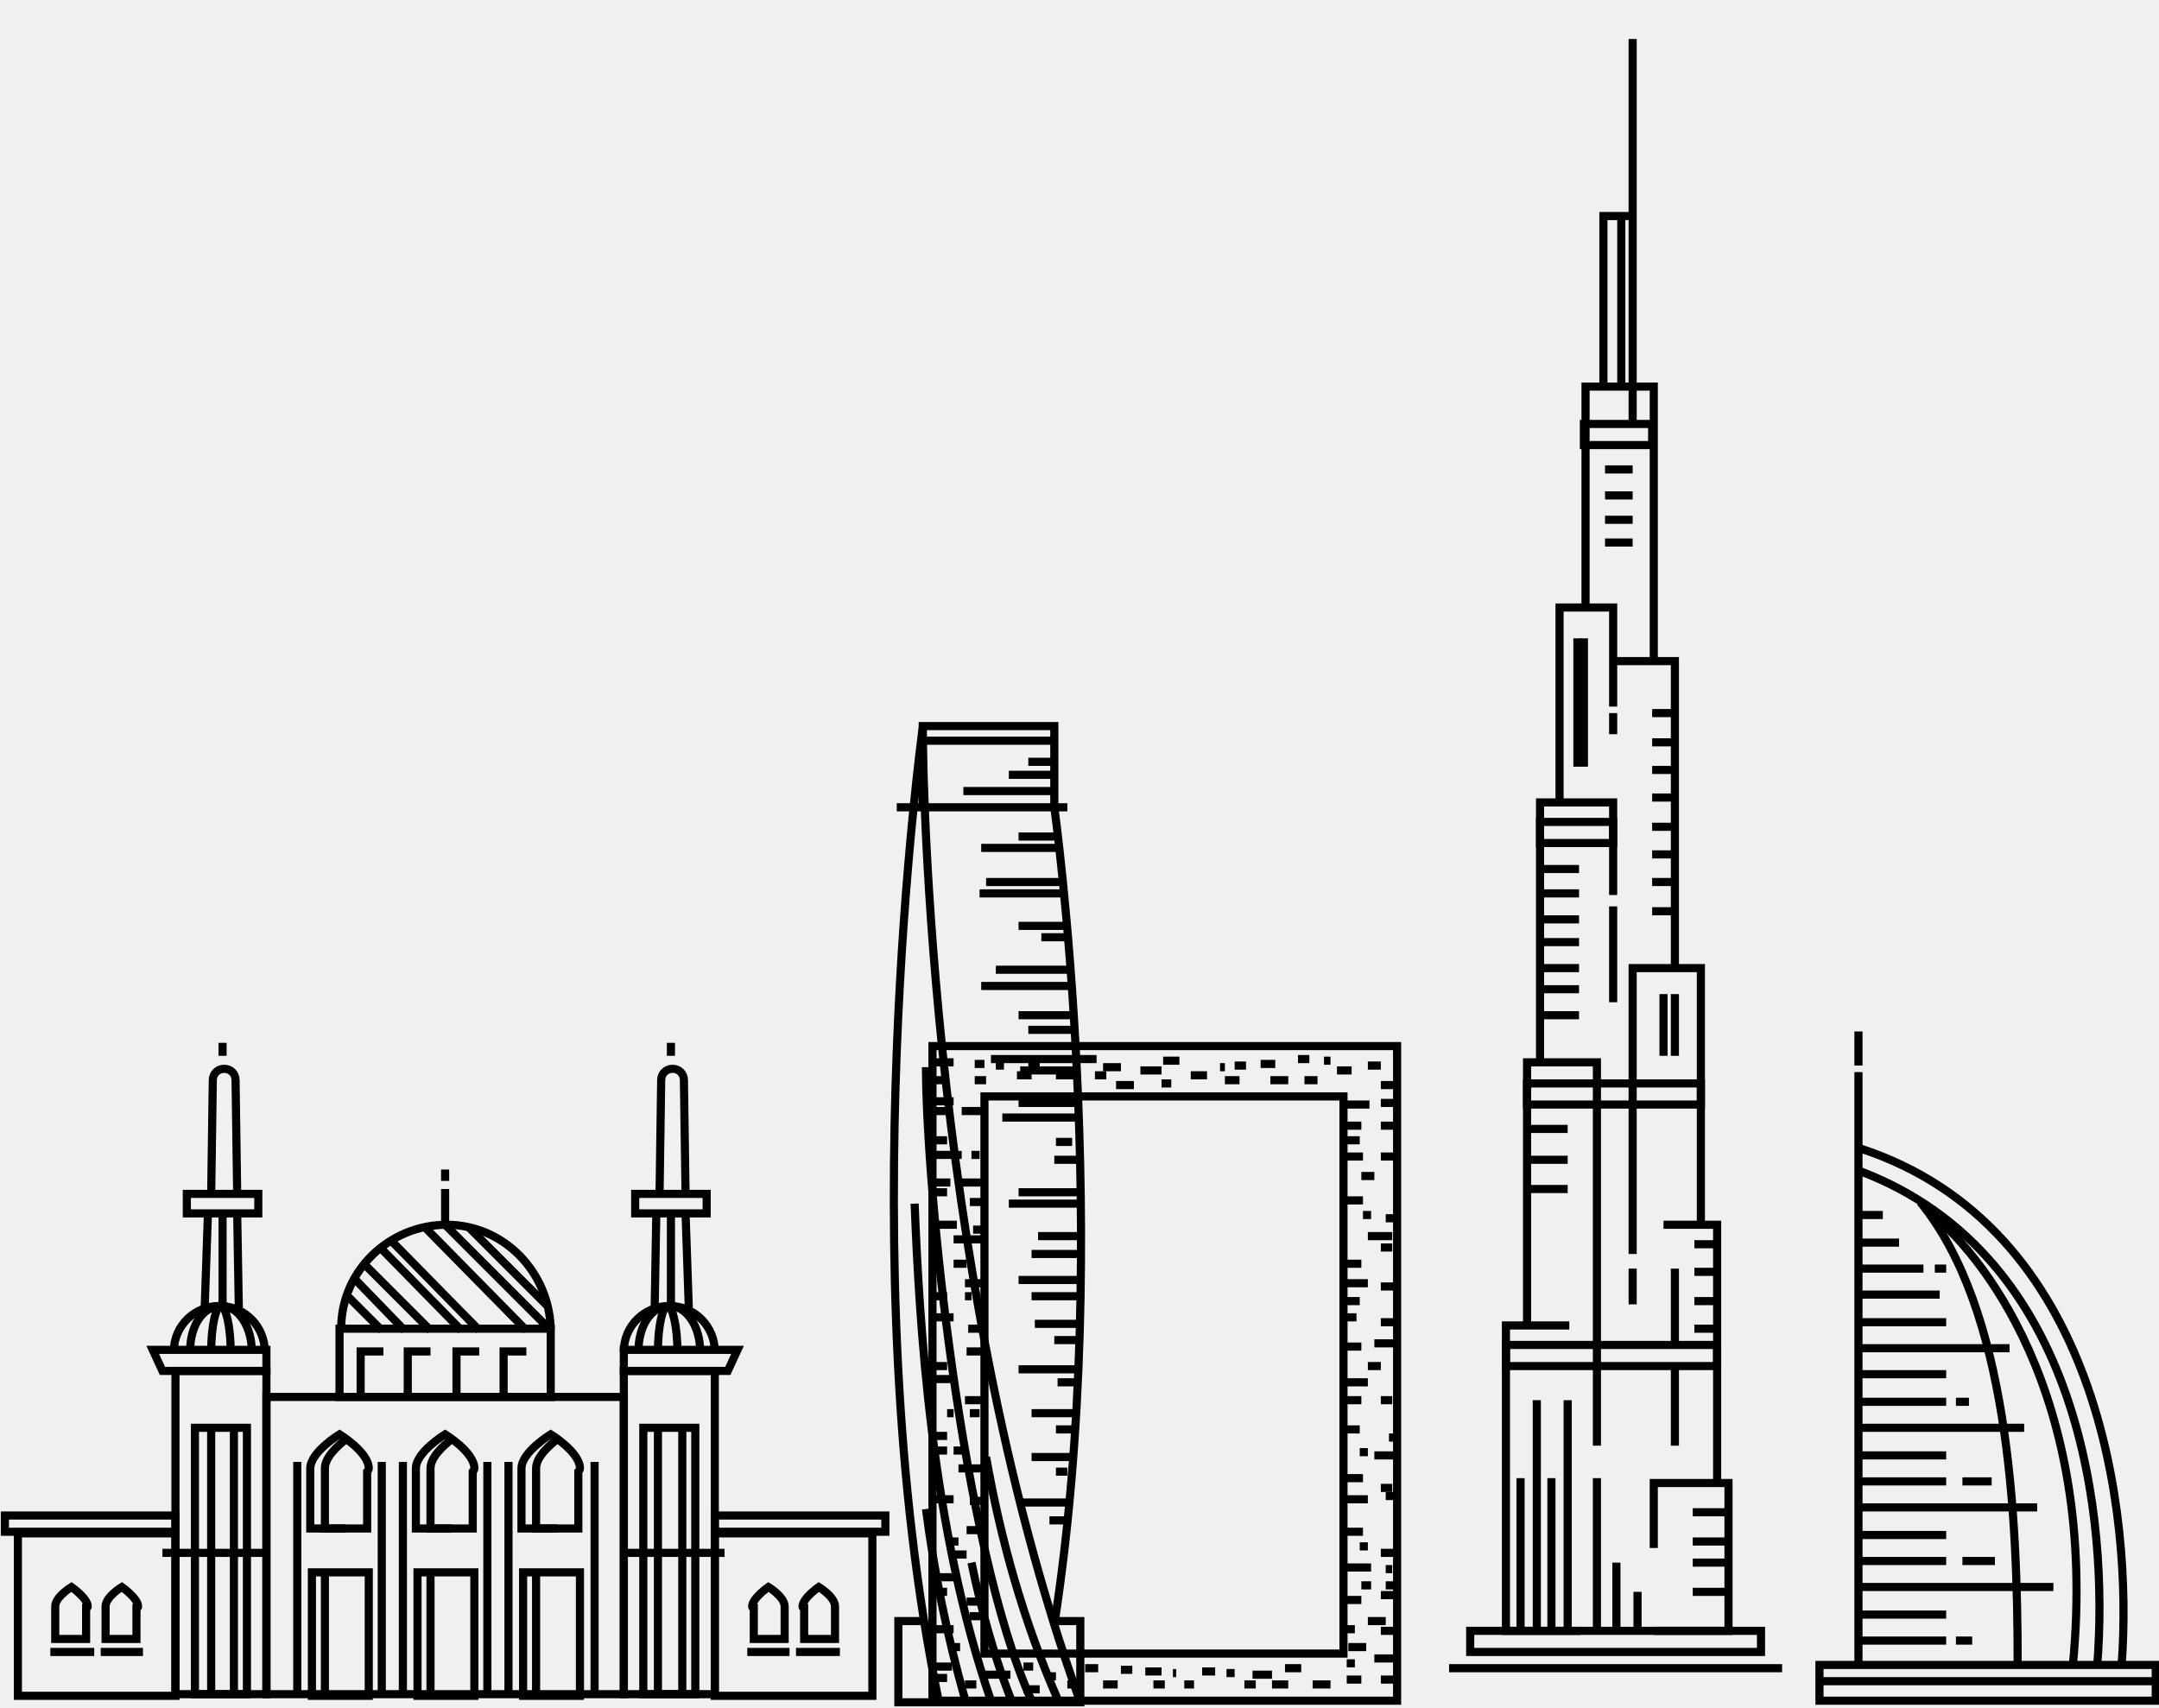
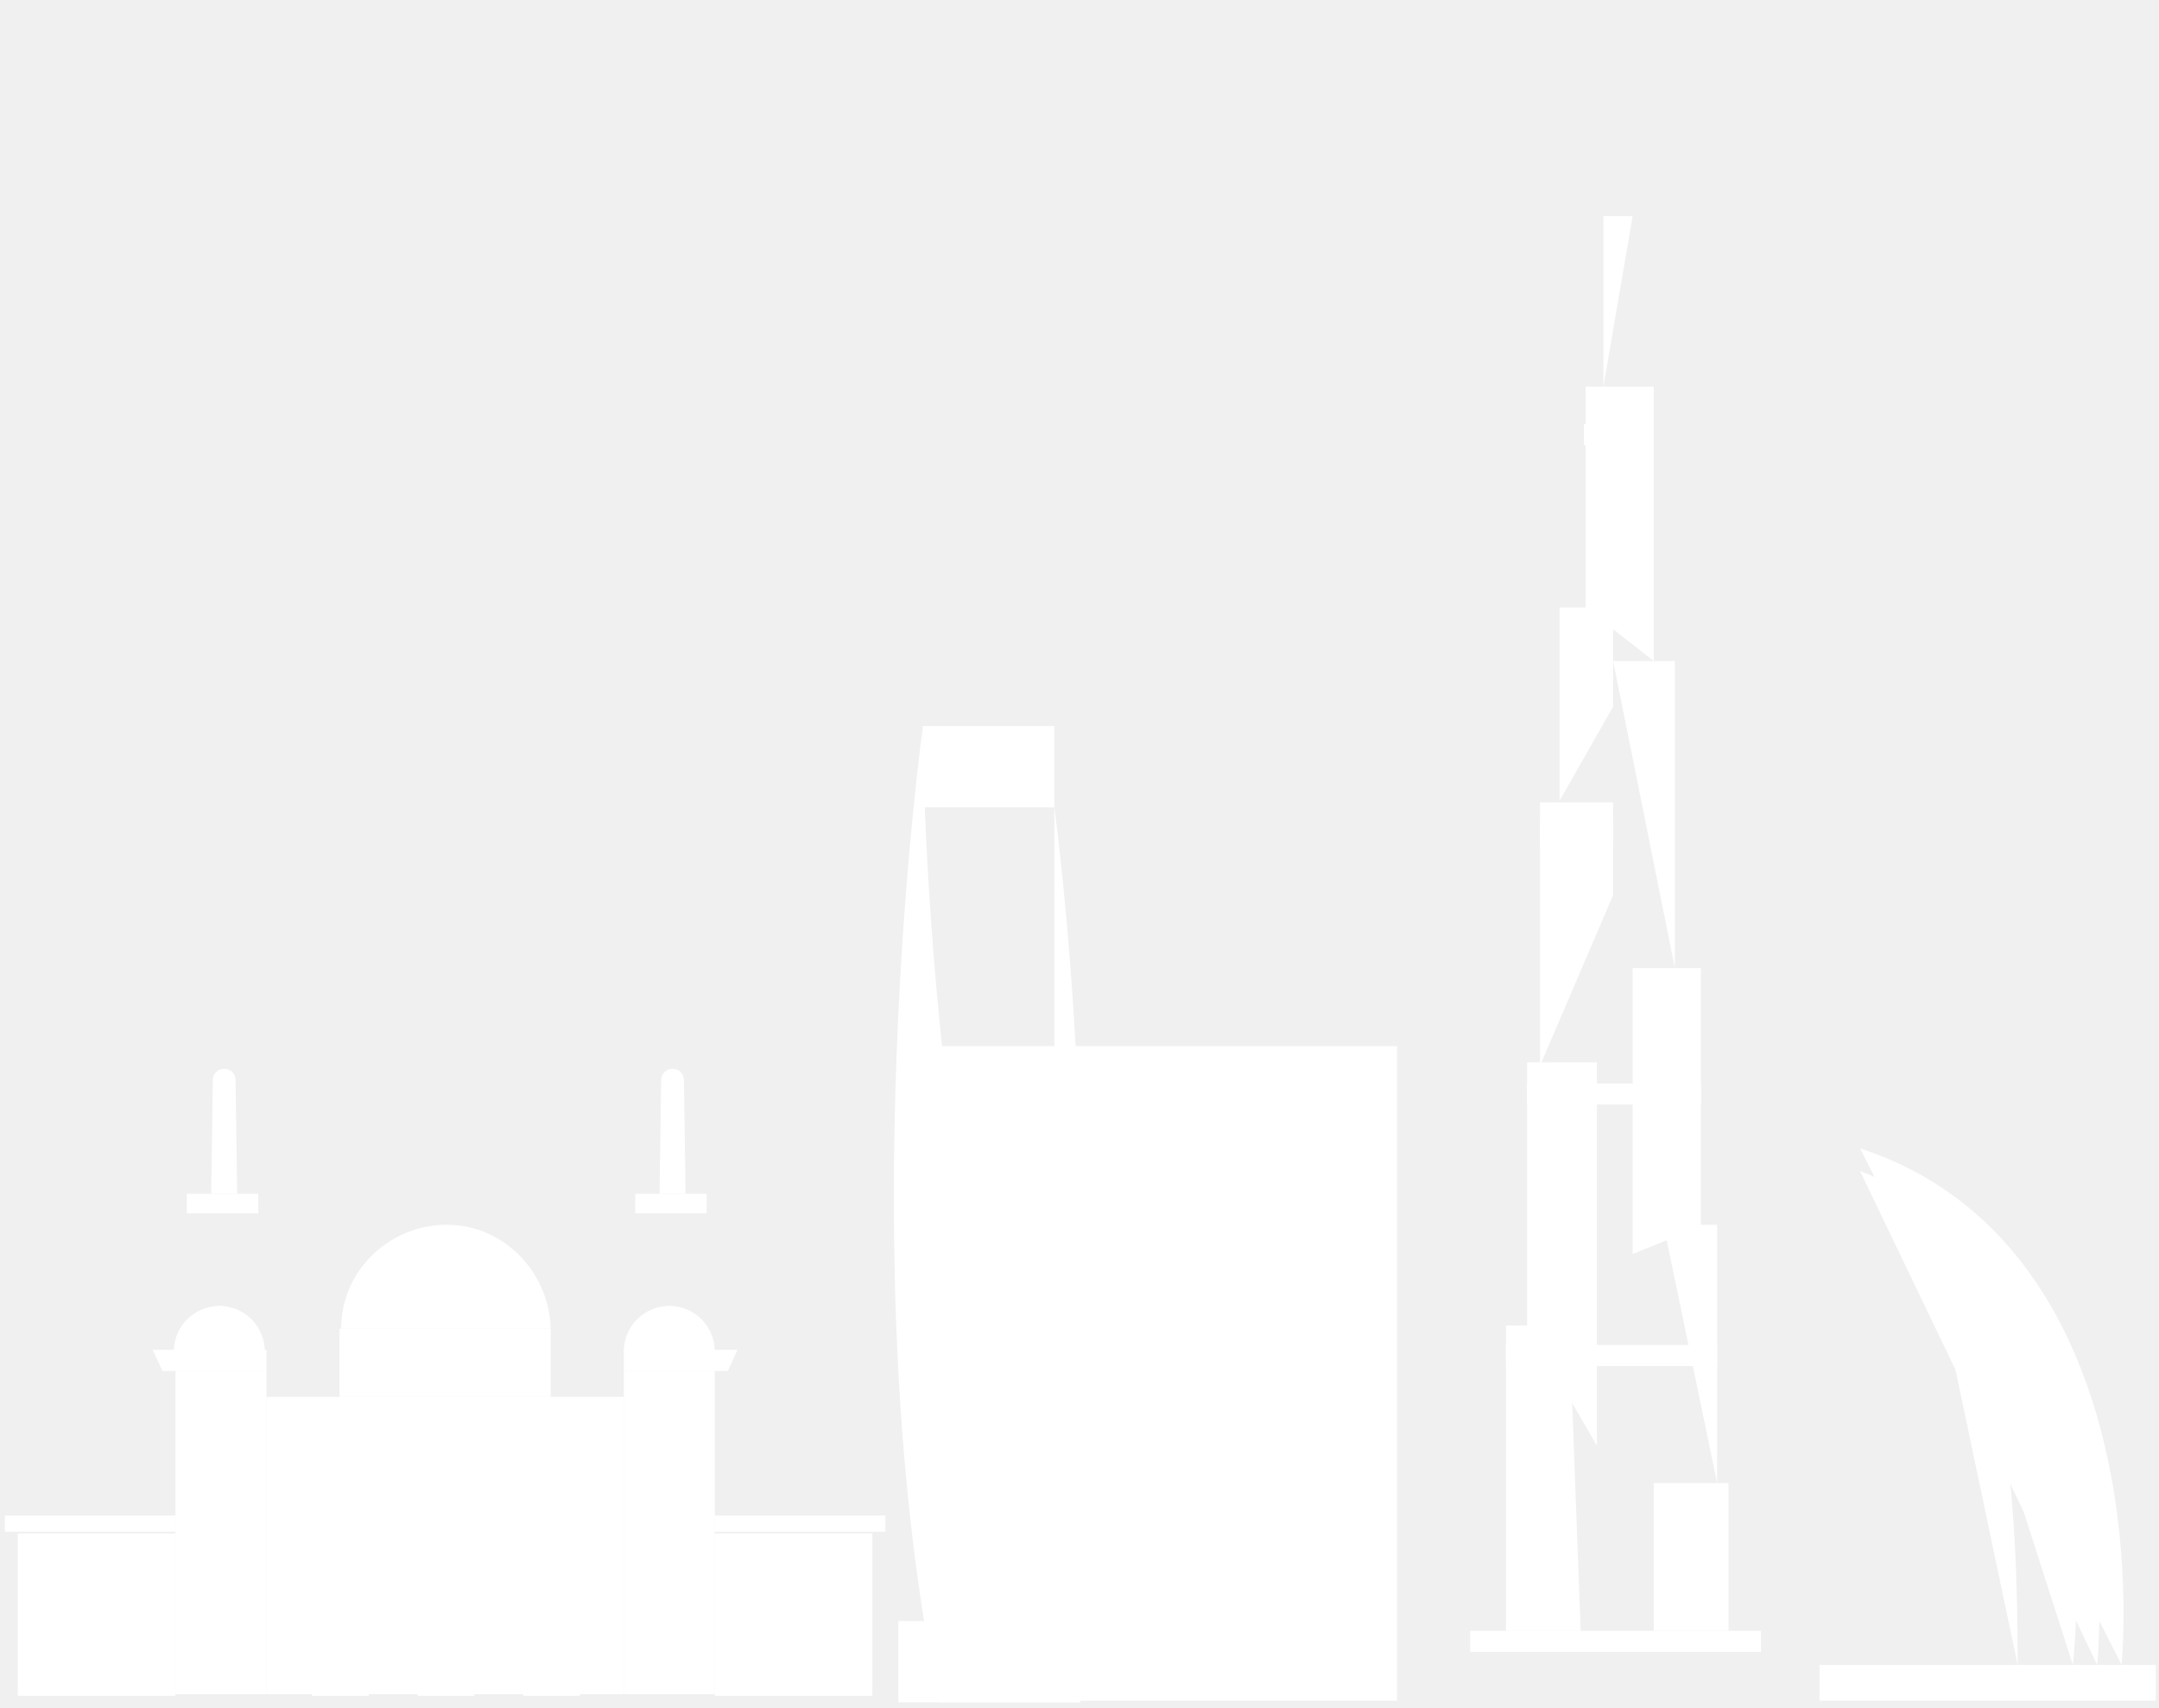
<svg xmlns="http://www.w3.org/2000/svg" version="1.1" id="Layer_1" x="0px" y="0px" viewBox="0 0 132.9 105.1" style="enable-background:new 0 0 132.9 105.1;" xml:space="preserve">
  <style type="text/css">
- 	.st0{fill:none;stroke:#000000;stroke-width:0.5;stroke-miterlimit:10;}
+ 	.st0{fill:#FFFFFF;}
</style>
  <rect id="Rectangle_44544" x="90.5" y="100.4" class="st0" width="17.9" height="1.3" />
  <path id="Path_75325" class="st0" d="M96.6,81.6h-3.9v18.8h4.6" />
  <path id="Path_75326" class="st0" d="M98.3,89V65.4H94v16.2" />
  <g id="Group_105124">
    <rect id="Rectangle_44550" x="10.8" y="84.4" class="st0" width="5.6" height="19.9" />
-     <path id="Path_75335" class="st0" d="M38.4,88.8v15.5H44V84.4h-5.6L38.4,88.8" />
+     <path id="Path_75335" class="st0" d="M38.4,88.8v15.5H44V84.4h-5.6V88.8" />
    <rect id="Rectangle_44551" x="16.4" y="86" class="st0" width="22" height="18.3" />
    <rect id="Rectangle_44552" x="19.2" y="96.8" class="st0" width="3.5" height="7.6" />
    <path id="Path_75336" class="st0" d="M22.7,90.4c0-1-1.8-2.1-1.8-2.1s-1.8,1.1-1.8,2.1c0,0.1,0,0.1,0,0.2v3.5h3.5v-3.5   C22.7,90.5,22.7,90.4,22.7,90.4z" />
    <path id="Path_75337" class="st0" d="M21.3,88.6C20.8,89,20,89.7,20,90.4c0,0.1,0,0.1,0,0.2v3.5h1.3" />
    <path id="Path_75338" class="st0" d="M27.8,88.6c-0.5,0.4-1.3,1.1-1.3,1.8c0,0.1,0,0.1,0,0.2v3.5h1.3" />
    <path id="Path_75339" class="st0" d="M34.3,88.6C33.8,89,33,89.7,33,90.4c0,0.1,0,0.1,0,0.2v3.5h1.3" />
-     <path id="Path_75340" class="st0" d="M5.4,98.9c0-0.5-1-1.2-1-1.2s-1,0.6-1,1.2c0,0,0,0.1,0,0.1v1.9h1.9V99   C5.4,99,5.4,98.9,5.4,98.9z" />
-     <path id="Path_75341" class="st0" d="M8.5,98.9c0-0.5-1-1.2-1-1.2s-1,0.6-1,1.2c0,0,0,0.1,0,0.1v1.9h1.9V99   C8.5,99,8.5,98.9,8.5,98.9z" />
+     <path id="Path_75340" class="st0" d="M5.4,98.9c0-0.5-1-1.2-1-1.2s-1,0.6-1,1.2V99v1.9h1.9L5.4,98.9C5.4,99,5.4,98.9,5.4,98.9z" />
+     <path id="Path_75341" class="st0" d="M8.5,98.9c0-0.5-1-1.2-1-1.2s-1,0.6-1,1.2V99v1.9h1.9V99C8.5,99,8.5,98.9,8.5,98.9z" />
    <line id="Line_471" class="st0" x1="18.3" y1="90" x2="18.3" y2="104.3" />
    <line id="Line_472" class="st0" x1="23.5" y1="90" x2="23.5" y2="104.3" />
    <rect id="Rectangle_44553" x="25.7" y="96.8" class="st0" width="3.5" height="7.6" />
    <path id="Path_75342" class="st0" d="M29.2,90.4c0-1-1.8-2.1-1.8-2.1s-1.8,1.1-1.8,2.1c0,0.1,0,0.1,0,0.2v3.5h3.5v-3.5   C29.2,90.5,29.2,90.4,29.2,90.4z" />
    <line id="Line_473" class="st0" x1="24.8" y1="90" x2="24.8" y2="104.3" />
    <line id="Line_474" class="st0" x1="30" y1="90" x2="30" y2="104.3" />
    <rect id="Rectangle_44554" x="32.2" y="96.8" class="st0" width="3.5" height="7.6" />
    <path id="Path_75343" class="st0" d="M35.7,90.4c0-1-1.8-2.1-1.8-2.1s-1.8,1.1-1.8,2.1c0,0.1,0,0.1,0,0.2v3.5h3.5v-3.5   C35.7,90.5,35.7,90.4,35.7,90.4z" />
    <line id="Line_475" class="st0" x1="31.3" y1="90" x2="31.3" y2="104.3" />
    <line id="Line_476" class="st0" x1="36.6" y1="90" x2="36.6" y2="104.3" />
    <rect id="Rectangle_44555" x="12" y="87.9" class="st0" width="3.2" height="16.4" />
    <rect id="Rectangle_44556" x="39.6" y="87.9" class="st0" width="3.2" height="16.4" />
    <line id="Line_477" class="st0" x1="10" y1="95.6" x2="16.4" y2="95.6" />
    <line id="Line_478" class="st0" x1="38.4" y1="95.6" x2="44.6" y2="95.6" />
    <rect id="Rectangle_44557" x="1.1" y="94.4" class="st0" width="9.7" height="10" />
    <rect id="Rectangle_44558" x="0.3" y="93.3" class="st0" width="10.5" height="1" />
-     <path id="Path_75344" class="st0" d="M49.4,98.9c0-0.5,1-1.2,1-1.2s1,0.6,1,1.2c0,0,0,0.1,0,0.1v1.9h-1.9V99   C49.4,99,49.4,98.9,49.4,98.9z" />
-     <path id="Path_75345" class="st0" d="M46.3,98.9c0-0.5,1-1.2,1-1.2s1,0.6,1,1.2c0,0,0,0.1,0,0.1v1.9h-1.9V99   C46.3,99,46.3,98.9,46.3,98.9z" />
+     <path id="Path_75344" class="st0" d="M49.4,98.9c0-0.5,1-1.2,1-1.2s1,0.6,1,1.2V99v1.9h-1.9L49.4,98.9C49.4,99,49.4,98.9,49.4,98.9   z" />
+     <path id="Path_75345" class="st0" d="M46.3,98.9c0-0.5,1-1.2,1-1.2s1,0.6,1,1.2V99v1.9h-1.9L46.3,98.9C46.3,99,46.3,98.9,46.3,98.9   z" />
    <rect id="Rectangle_44559" x="44" y="94.4" class="st0" width="9.7" height="10" />
    <rect id="Rectangle_44560" x="44" y="93.3" class="st0" width="10.5" height="1" />
    <rect id="Rectangle_44561" x="20.9" y="81.8" class="st0" width="13" height="4.2" />
-     <path id="Path_75346" class="st0" d="M21,81.8c0-3.6,3-6.4,6.5-6.4c3.5,0,6.3,2.9,6.4,6.4" />
+     <path id="Path_75346" class="st0" d="M21,81.8c0-3.6,3-6.4,6.5-6.4s6.3,2.9,6.4,6.4" />
    <line id="Line_479" class="st0" x1="27.4" y1="75.4" x2="27.4" y2="73.2" />
    <line id="Line_480" class="st0" x1="22.4" y1="77.8" x2="26.5" y2="81.9" />
    <line id="Line_481" class="st0" x1="21.3" y1="79.7" x2="23.5" y2="81.9" />
    <line id="Line_482" class="st0" x1="21.8" y1="78.7" x2="24.9" y2="81.9" />
    <line id="Line_483" class="st0" x1="24" y1="76.3" x2="29.5" y2="81.9" />
    <line id="Line_484" class="st0" x1="23.4" y1="76.8" x2="28.4" y2="81.9" />
    <line id="Line_485" class="st0" x1="26.1" y1="75.5" x2="32.4" y2="81.9" />
    <line id="Line_486" class="st0" x1="27.4" y1="75.4" x2="33.8" y2="81.8" />
    <line id="Line_487" class="st0" x1="28.8" y1="75.5" x2="33.7" y2="80.4" />
    <line id="Line_488" class="st0" x1="27.4" y1="72.7" x2="27.4" y2="72" />
-     <path id="Path_75347" class="st0" d="M16.4,84.4H10l-0.6-1.3h7L16.4,84.4z" />
-     <path id="Path_75348" class="st0" d="M38.4,84.4h6.4l0.6-1.3h-7L38.4,84.4z" />
+     <path id="Path_75347" class="st0" d="M16.4,84.4H10l-0.6-1.3h7V84.4z" />
+     <path id="Path_75348" class="st0" d="M38.4,84.4h6.4l0.6-1.3h-7V84.4z" />
    <path id="Path_75349" class="st0" d="M10.7,83.2c0-1.6,1.3-2.8,2.8-2.8c1.6,0,2.8,1.3,2.8,2.8" />
    <line id="Line_489" class="st0" x1="12.8" y1="74.7" x2="12.6" y2="80.5" />
    <line id="Line_490" class="st0" x1="14.7" y1="80.5" x2="14.6" y2="74.7" />
    <rect id="Rectangle_44562" x="11.5" y="73.5" class="st0" width="4.4" height="1.2" />
-     <path id="Path_75350" class="st0" d="M14.6,73.5l-0.1-7l0,0c0-0.4-0.3-0.7-0.7-0.7c-0.4,0-0.7,0.3-0.7,0.7h0l-0.1,7" />
+     <path id="Path_75350" class="st0" d="M14.6,73.5l-0.1-7l0,0c0-0.4-0.3-0.7-0.7-0.7s-0.7,0.3-0.7,0.7l0,0l-0.1,7" />
    <path id="Path_75351" class="st0" d="M38.4,83.2c0-1.6,1.3-2.8,2.8-2.8c1.6,0,2.8,1.3,2.8,2.8" />
    <line id="Line_491" class="st0" x1="40.4" y1="74.7" x2="40.3" y2="80.5" />
    <line id="Line_492" class="st0" x1="42.4" y1="80.5" x2="42.2" y2="74.7" />
    <rect id="Rectangle_44563" x="39.1" y="73.5" class="st0" width="4.4" height="1.2" />
-     <path id="Path_75352" class="st0" d="M42.2,73.5l-0.1-7l0,0c0-0.4-0.3-0.7-0.7-0.7c-0.4,0-0.7,0.3-0.7,0.7h0l-0.1,7" />
+     <path id="Path_75352" class="st0" d="M42.2,73.5l-0.1-7l0,0c0-0.4-0.3-0.7-0.7-0.7s-0.7,0.3-0.7,0.7l0,0l-0.1,7" />
    <line id="Line_493" class="st0" x1="20" y1="96.8" x2="20" y2="104.3" />
    <line id="Line_494" class="st0" x1="26.5" y1="96.8" x2="26.5" y2="104.3" />
    <line id="Line_495" class="st0" x1="33" y1="96.8" x2="33" y2="104.3" />
    <path id="Path_75353" class="st0" d="M11.7,83.2c0-1.6,0.8-2.8,1.9-2.8s1.9,1.3,1.9,2.8" />
    <path id="Path_75354" class="st0" d="M13,83.2c0-1.6,0.3-2.8,0.6-2.8s0.6,1.3,0.6,2.8" />
    <line id="Line_496" class="st0" x1="14.4" y1="87.9" x2="14.4" y2="104.3" />
    <line id="Line_497" class="st0" x1="13" y1="87.9" x2="13" y2="104.3" />
    <line id="Line_498" class="st0" x1="3.1" y1="101.7" x2="5.8" y2="101.7" />
    <line id="Line_499" class="st0" x1="6.2" y1="101.7" x2="8.8" y2="101.7" />
    <line id="Line_500" class="st0" x1="46" y1="101.7" x2="48.6" y2="101.7" />
    <line id="Line_501" class="st0" x1="49" y1="101.7" x2="51.7" y2="101.7" />
    <line id="Line_502" class="st0" x1="13.7" y1="74.7" x2="13.7" y2="80.3" />
    <line id="Line_503" class="st0" x1="13.7" y1="65" x2="13.7" y2="64.2" />
    <path id="Path_75355" class="st0" d="M39.3,83.2c0-1.6,0.8-2.8,1.9-2.8s1.9,1.3,1.9,2.8" />
    <path id="Path_75356" class="st0" d="M40.5,83.2c0-1.6,0.3-2.8,0.6-2.8s0.6,1.3,0.6,2.8" />
    <line id="Line_504" class="st0" x1="42" y1="87.9" x2="42" y2="104.3" />
    <line id="Line_505" class="st0" x1="40.5" y1="87.9" x2="40.5" y2="104.3" />
    <line id="Line_506" class="st0" x1="41.3" y1="74.7" x2="41.3" y2="80.3" />
    <line id="Line_507" class="st0" x1="41.3" y1="65" x2="41.3" y2="64.2" />
    <path id="Path_75357" class="st0" d="M22.2,86v-2.8h1.4" />
    <path id="Path_75358" class="st0" d="M25.1,86v-2.8h1.4" />
    <path id="Path_75359" class="st0" d="M28.1,86v-2.8h1.4" />
    <path id="Path_75360" class="st0" d="M31,86v-2.8h1.4" />
    <rect id="Rectangle_44564" x="57.4" y="64.4" class="st0" width="28.6" height="40.3" />
    <rect id="Rectangle_44565" x="60.6" y="67.5" class="st0" width="22.1" height="34.3" />
    <line id="Line_508" class="st0" x1="82.7" y1="98.5" x2="83.8" y2="98.5" />
    <line id="Line_509" class="st0" x1="85" y1="95.6" x2="86" y2="95.6" />
    <line id="Line_510" class="st0" x1="82.9" y1="96.5" x2="84.4" y2="96.5" />
    <line id="Line_511" class="st0" x1="82.7" y1="92.3" x2="84.2" y2="92.3" />
    <line id="Line_512" class="st0" x1="82.7" y1="91" x2="83.9" y2="91" />
    <line id="Line_513" class="st0" x1="86" y1="89.6" x2="84.6" y2="89.6" />
    <line id="Line_514" class="st0" x1="86" y1="88.5" x2="85.5" y2="88.5" />
    <line id="Line_515" class="st0" x1="82.7" y1="86.2" x2="83.8" y2="86.2" />
    <line id="Line_516" class="st0" x1="82.7" y1="85.1" x2="84.2" y2="85.1" />
    <line id="Line_517" class="st0" x1="86" y1="82.7" x2="84.6" y2="82.7" />
    <line id="Line_518" class="st0" x1="86" y1="81.4" x2="85" y2="81.4" />
    <line id="Line_519" class="st0" x1="82.7" y1="79" x2="84.2" y2="79" />
    <line id="Line_520" class="st0" x1="82.9" y1="77.8" x2="83.8" y2="77.8" />
    <line id="Line_521" class="st0" x1="86" y1="75" x2="85.3" y2="75" />
    <line id="Line_522" class="st0" x1="83.8" y1="72.4" x2="84.6" y2="72.4" />
    <line id="Line_523" class="st0" x1="82.7" y1="71.2" x2="83.9" y2="71.2" />
    <line id="Line_524" class="st0" x1="85" y1="69.3" x2="86" y2="69.3" />
    <line id="Line_525" class="st0" x1="82.7" y1="68" x2="84.3" y2="68" />
    <line id="Line_526" class="st0" x1="85" y1="66.8" x2="86" y2="66.8" />
    <line id="Line_527" class="st0" x1="82.3" y1="65.9" x2="83.2" y2="65.9" />
    <line id="Line_528" class="st0" x1="78.2" y1="66.5" x2="79.3" y2="66.5" />
    <line id="Line_529" class="st0" x1="79.9" y1="65.2" x2="80.6" y2="65.2" />
    <line id="Line_530" class="st0" x1="73.3" y1="66.2" x2="74.3" y2="66.2" />
    <line id="Line_531" class="st0" x1="76" y1="65.6" x2="76.7" y2="65.6" />
    <line id="Line_532" class="st0" x1="68.7" y1="66.8" x2="69.8" y2="66.8" />
    <line id="Line_533" class="st0" x1="70.2" y1="65.9" x2="71.5" y2="65.9" />
    <line id="Line_534" class="st0" x1="66.4" y1="65.2" x2="67.5" y2="65.2" />
    <line id="Line_535" class="st0" x1="65" y1="66.2" x2="66.1" y2="66.2" />
    <line id="Line_536" class="st0" x1="58.7" y1="65.4" x2="57.4" y2="65.4" />
    <line id="Line_537" class="st0" x1="58" y1="66.5" x2="57.4" y2="66.5" />
    <line id="Line_538" class="st0" x1="59.2" y1="68.4" x2="60.6" y2="68.4" />
    <line id="Line_539" class="st0" x1="61.3" y1="65.6" x2="61.8" y2="65.6" />
    <line id="Line_540" class="st0" x1="58.3" y1="70.2" x2="57.4" y2="70.2" />
    <line id="Line_541" class="st0" x1="59.2" y1="71.1" x2="57.4" y2="71.1" />
    <line id="Line_542" class="st0" x1="59.2" y1="72.8" x2="60.6" y2="72.8" />
    <line id="Line_543" class="st0" x1="59.7" y1="74" x2="60.6" y2="74" />
    <line id="Line_544" class="st0" x1="58.9" y1="75.4" x2="57.4" y2="75.4" />
    <line id="Line_545" class="st0" x1="58.7" y1="77.8" x2="59.5" y2="77.8" />
    <line id="Line_546" class="st0" x1="59.4" y1="79" x2="60.6" y2="79" />
    <line id="Line_547" class="st0" x1="58.7" y1="81.1" x2="57.4" y2="81.1" />
    <line id="Line_548" class="st0" x1="59.5" y1="83.2" x2="60.6" y2="83.2" />
    <line id="Line_549" class="st0" x1="58.9" y1="84.9" x2="57.4" y2="84.9" />
    <line id="Line_550" class="st0" x1="59.4" y1="86.2" x2="60.6" y2="86.2" />
    <line id="Line_551" class="st0" x1="58.7" y1="89.3" x2="59.4" y2="89.3" />
    <line id="Line_552" class="st0" x1="59" y1="90.4" x2="60.6" y2="90.4" />
    <line id="Line_553" class="st0" x1="58.7" y1="92.3" x2="57.4" y2="92.3" />
    <line id="Line_554" class="st0" x1="59.5" y1="94.2" x2="60.6" y2="94.2" />
    <line id="Line_555" class="st0" x1="58.7" y1="95.7" x2="59.5" y2="95.7" />
    <line id="Line_556" class="st0" x1="58.7" y1="97.1" x2="57.4" y2="97.1" />
    <line id="Line_557" class="st0" x1="59.5" y1="98.6" x2="60.6" y2="98.6" />
    <line id="Line_558" class="st0" x1="58.7" y1="100.3" x2="57.4" y2="100.3" />
    <line id="Line_559" class="st0" x1="58.3" y1="103.3" x2="57.4" y2="103.3" />
    <line id="Line_560" class="st0" x1="60.6" y1="103.1" x2="62.2" y2="103.1" />
    <line id="Line_561" class="st0" x1="66.8" y1="102.7" x2="67.6" y2="102.7" />
    <line id="Line_562" class="st0" x1="65.7" y1="103.7" x2="66.6" y2="103.7" />
    <line id="Line_563" class="st0" x1="74" y1="102.9" x2="74.8" y2="102.9" />
    <line id="Line_564" class="st0" x1="72.9" y1="103.7" x2="73.5" y2="103.7" />
    <line id="Line_565" class="st0" x1="70.5" y1="102.9" x2="71.5" y2="102.9" />
    <line id="Line_566" class="st0" x1="79.1" y1="102.7" x2="80.1" y2="102.7" />
    <line id="Line_567" class="st0" x1="78.3" y1="103.7" x2="79.3" y2="103.7" />
    <line id="Line_568" class="st0" x1="82.9" y1="103.4" x2="83.8" y2="103.4" />
    <line id="Line_569" class="st0" x1="84.6" y1="102.1" x2="86" y2="102.1" />
    <line id="Line_570" class="st0" x1="83.4" y1="100.3" x2="82.7" y2="100.3" />
    <line id="Line_571" class="st0" x1="85" y1="86.2" x2="85.7" y2="86.2" />
    <line id="Line_572" class="st0" x1="82.8" y1="88" x2="83.7" y2="88" />
    <line id="Line_573" class="st0" x1="85" y1="91.6" x2="85.7" y2="91.6" />
    <line id="Line_574" class="st0" x1="85.3" y1="92.1" x2="86" y2="92.1" />
    <line id="Line_575" class="st0" x1="82.9" y1="94.3" x2="83.9" y2="94.3" />
    <line id="Line_576" class="st0" x1="83.7" y1="95.2" x2="84.2" y2="95.2" />
    <line id="Line_577" class="st0" x1="85.3" y1="96.6" x2="85.7" y2="96.6" />
    <line id="Line_578" class="st0" x1="85.3" y1="97.6" x2="86" y2="97.6" />
    <line id="Line_579" class="st0" x1="85" y1="98.2" x2="86" y2="98.2" />
    <line id="Line_580" class="st0" x1="83.8" y1="97.6" x2="84.4" y2="97.6" />
    <line id="Line_581" class="st0" x1="84.2" y1="99.8" x2="85.3" y2="99.8" />
    <line id="Line_582" class="st0" x1="85" y1="100.4" x2="86.2" y2="100.4" />
    <line id="Line_583" class="st0" x1="83" y1="101.4" x2="84.1" y2="101.4" />
    <line id="Line_584" class="st0" x1="82.9" y1="102.4" x2="83.4" y2="102.4" />
    <line id="Line_585" class="st0" x1="85" y1="103.4" x2="86" y2="103.4" />
    <line id="Line_586" class="st0" x1="76.6" y1="103.7" x2="77.3" y2="103.7" />
    <line id="Line_587" class="st0" x1="77.1" y1="103.1" x2="78.3" y2="103.1" />
    <line id="Line_588" class="st0" x1="80.8" y1="103.7" x2="81.9" y2="103.7" />
    <line id="Line_589" class="st0" x1="75.5" y1="103" x2="76" y2="103" />
    <line id="Line_590" class="st0" x1="71" y1="103.7" x2="71.7" y2="103.7" />
    <line id="Line_591" class="st0" x1="72.2" y1="103" x2="72.4" y2="103" />
    <line id="Line_592" class="st0" x1="69" y1="102.8" x2="69.7" y2="102.8" />
    <line id="Line_593" class="st0" x1="67.9" y1="103.7" x2="68.8" y2="103.7" />
    <line id="Line_594" class="st0" x1="63" y1="104" x2="64" y2="104" />
    <line id="Line_595" class="st0" x1="64.5" y1="103.2" x2="65" y2="103.2" />
    <line id="Line_596" class="st0" x1="63" y1="102.6" x2="63.6" y2="102.6" />
    <line id="Line_597" class="st0" x1="59.4" y1="103.7" x2="60.1" y2="103.7" />
    <line id="Line_598" class="st0" x1="57.6" y1="102.6" x2="58.6" y2="102.6" />
    <line id="Line_599" class="st0" x1="58.5" y1="101.4" x2="59.1" y2="101.4" />
    <line id="Line_600" class="st0" x1="59.7" y1="99.5" x2="60.6" y2="99.5" />
    <line id="Line_601" class="st0" x1="58.3" y1="98" x2="57.6" y2="98" />
    <line id="Line_602" class="st0" x1="58.3" y1="94.9" x2="59" y2="94.9" />
    <line id="Line_603" class="st0" x1="59.7" y1="92.4" x2="60.6" y2="92.4" />
    <line id="Line_604" class="st0" x1="58.3" y1="89.3" x2="57.4" y2="89.3" />
    <line id="Line_605" class="st0" x1="58.3" y1="88.4" x2="57.4" y2="88.4" />
    <line id="Line_606" class="st0" x1="59.7" y1="87" x2="60.3" y2="87" />
    <line id="Line_607" class="st0" x1="58.7" y1="87" x2="58.3" y2="87" />
    <line id="Line_608" class="st0" x1="58.3" y1="84.1" x2="57.4" y2="84.1" />
    <line id="Line_609" class="st0" x1="59.6" y1="81.8" x2="60.6" y2="81.8" />
    <line id="Line_610" class="st0" x1="58.3" y1="79.8" x2="57.6" y2="79.8" />
    <line id="Line_611" class="st0" x1="59.4" y1="79.8" x2="59.8" y2="79.8" />
    <line id="Line_612" class="st0" x1="58.7" y1="76.3" x2="60.6" y2="76.3" />
    <line id="Line_613" class="st0" x1="59.9" y1="75.7" x2="60.7" y2="75.7" />
    <line id="Line_614" class="st0" x1="58.5" y1="72.8" x2="57.4" y2="72.8" />
    <line id="Line_615" class="st0" x1="58.3" y1="73.4" x2="57.4" y2="73.4" />
    <line id="Line_616" class="st0" x1="59.8" y1="71.1" x2="60.3" y2="71.1" />
    <line id="Line_617" class="st0" x1="58.3" y1="68.4" x2="57.4" y2="68.4" />
    <line id="Line_618" class="st0" x1="57.4" y1="67.8" x2="58.7" y2="67.8" />
    <line id="Line_619" class="st0" x1="60" y1="66.5" x2="60.7" y2="66.5" />
    <line id="Line_620" class="st0" x1="60" y1="65.5" x2="60.6" y2="65.5" />
    <line id="Line_621" class="st0" x1="62.6" y1="66.2" x2="63.5" y2="66.2" />
    <line id="Line_622" class="st0" x1="63.3" y1="65.6" x2="64" y2="65.6" />
    <line id="Line_623" class="st0" x1="67.9" y1="65.7" x2="69" y2="65.7" />
    <line id="Line_624" class="st0" x1="67.4" y1="66.2" x2="68.1" y2="66.2" />
    <line id="Line_625" class="st0" x1="71.6" y1="65.3" x2="72.6" y2="65.3" />
    <line id="Line_626" class="st0" x1="71.5" y1="66.7" x2="72.1" y2="66.7" />
    <line id="Line_627" class="st0" x1="75.4" y1="66.5" x2="76.3" y2="66.5" />
    <line id="Line_628" class="st0" x1="75.1" y1="65.7" x2="75.4" y2="65.7" />
    <line id="Line_629" class="st0" x1="77.6" y1="65.5" x2="78.5" y2="65.5" />
    <line id="Line_630" class="st0" x1="80.3" y1="66.5" x2="81.1" y2="66.5" />
    <line id="Line_631" class="st0" x1="81.5" y1="65.3" x2="81.9" y2="65.3" />
    <line id="Line_632" class="st0" x1="84.2" y1="65.6" x2="85" y2="65.6" />
    <line id="Line_633" class="st0" x1="85" y1="67.9" x2="86" y2="67.9" />
    <line id="Line_634" class="st0" x1="83.8" y1="69.3" x2="82.7" y2="69.3" />
    <line id="Line_635" class="st0" x1="83.7" y1="70.2" x2="82.7" y2="70.2" />
    <line id="Line_636" class="st0" x1="85" y1="71.2" x2="86" y2="71.2" />
    <line id="Line_637" class="st0" x1="83.9" y1="73.9" x2="82.8" y2="73.9" />
    <line id="Line_638" class="st0" x1="83.9" y1="74.8" x2="84.4" y2="74.8" />
    <line id="Line_639" class="st0" x1="84.2" y1="76.1" x2="85.7" y2="76.1" />
    <line id="Line_640" class="st0" x1="85" y1="76.8" x2="85.7" y2="76.8" />
    <line id="Line_641" class="st0" x1="83.7" y1="80.1" x2="82.8" y2="80.1" />
    <line id="Line_642" class="st0" x1="83.5" y1="81.1" x2="82.8" y2="81.1" />
    <line id="Line_643" class="st0" x1="85" y1="79.2" x2="86" y2="79.2" />
    <line id="Line_644" class="st0" x1="83.8" y1="82.9" x2="82.9" y2="82.9" />
    <line id="Line_645" class="st0" x1="84.2" y1="84.1" x2="85" y2="84.1" />
    <line id="Line_646" class="st0" x1="83.7" y1="89.4" x2="84.2" y2="89.4" />
    <path id="Path_75361" class="st0" d="M56.9,99.8h-1.6v5h11.2v-5h-1.6" />
    <path id="Path_75362" class="st0" d="M66.5,104.8c-9.7-27-9.7-60-9.7-60s-4.6,33.1,1,60" />
    <path id="Path_75363" class="st0" d="M64.9,49.7c0,0,3.7,26.5,0,50.3" />
    <line id="Line_647" class="st0" x1="65.1" y1="51.5" x2="62.7" y2="51.5" />
    <line id="Line_648" class="st0" x1="65.4" y1="54.3" x2="60.7" y2="54.3" />
    <line id="Line_649" class="st0" x1="65.7" y1="57" x2="62.7" y2="57" />
    <line id="Line_650" class="st0" x1="65.9" y1="59.7" x2="61.3" y2="59.7" />
    <line id="Line_651" class="st0" x1="66.2" y1="62.5" x2="62.7" y2="62.5" />
    <line id="Line_652" class="st0" x1="66.3" y1="65.2" x2="61" y2="65.2" />
    <line id="Line_653" class="st0" x1="66.4" y1="67.9" x2="62.7" y2="67.9" />
    <line id="Line_654" class="st0" x1="66" y1="70.3" x2="65" y2="70.3" />
    <line id="Line_655" class="st0" x1="66.5" y1="73.4" x2="62.7" y2="73.4" />
    <line id="Line_656" class="st0" x1="66.5" y1="76.1" x2="63.9" y2="76.1" />
    <line id="Line_657" class="st0" x1="66.5" y1="78.8" x2="62.7" y2="78.8" />
    <line id="Line_658" class="st0" x1="66.4" y1="81.5" x2="63.7" y2="81.5" />
    <line id="Line_659" class="st0" x1="66.4" y1="84.3" x2="62.7" y2="84.3" />
    <line id="Line_660" class="st0" x1="66.2" y1="87" x2="63.5" y2="87" />
    <line id="Line_661" class="st0" x1="66.1" y1="89.7" x2="63.5" y2="89.7" />
    <line id="Line_662" class="st0" x1="65.7" y1="92.5" x2="62.7" y2="92.5" />
    <path id="Path_75364" class="st0" d="M56.3,74.1c0.3,7.4,1,19.9,4.7,30.6" />
    <line id="Line_663" class="st0" x1="55.2" y1="49.7" x2="65.7" y2="49.7" />
    <path id="Path_75365" class="st0" d="M64.9,49.7v-5h-8.1v5" />
    <path id="Path_75366" class="st0" d="M57,65.7c0,7.3,2.2,29.5,6.5,39" />
    <path id="Path_75367" class="st0" d="M60.7,89.7c0.9,5.1,2.3,10.1,4.4,14.9" />
    <path id="Path_75368" class="st0" d="M57,92.9c0.5,3.9,1.3,7.8,2.4,11.7" />
    <path id="Path_75369" class="st0" d="M59.8,96.2c0.6,2.9,1.4,5.8,2.5,8.6" />
    <line id="Line_664" class="st0" x1="64.9" y1="48.7" x2="59.3" y2="48.7" />
    <line id="Line_665" class="st0" x1="64.9" y1="47.7" x2="62.1" y2="47.7" />
    <line id="Line_666" class="st0" x1="64.9" y1="46.9" x2="63.3" y2="46.9" />
    <line id="Line_667" class="st0" x1="64.8" y1="45.6" x2="56.6" y2="45.6" />
    <line id="Line_668" class="st0" x1="65.2" y1="52.2" x2="60.4" y2="52.2" />
    <line id="Line_669" class="st0" x1="65.4" y1="55" x2="60.3" y2="55" />
    <line id="Line_670" class="st0" x1="65.6" y1="57.7" x2="64.1" y2="57.7" />
    <line id="Line_671" class="st0" x1="65.9" y1="60.7" x2="60.4" y2="60.7" />
    <line id="Line_672" class="st0" x1="66.2" y1="63.4" x2="63.3" y2="63.4" />
    <line id="Line_673" class="st0" x1="66.3" y1="65.9" x2="62.8" y2="65.9" />
    <line id="Line_674" class="st0" x1="66.3" y1="68.8" x2="61.7" y2="68.8" />
    <line id="Line_675" class="st0" x1="66.5" y1="71.4" x2="64.9" y2="71.4" />
    <line id="Line_676" class="st0" x1="66.4" y1="74.1" x2="62.1" y2="74.1" />
    <line id="Line_677" class="st0" x1="66.5" y1="77.2" x2="63.5" y2="77.2" />
    <line id="Line_678" class="st0" x1="66.5" y1="79.8" x2="63.5" y2="79.8" />
    <line id="Line_679" class="st0" x1="66.4" y1="82.5" x2="64.9" y2="82.5" />
    <line id="Line_680" class="st0" x1="66.3" y1="85.1" x2="65.1" y2="85.1" />
    <line id="Line_681" class="st0" x1="66.1" y1="88" x2="65" y2="88" />
    <line id="Line_682" class="st0" x1="65.7" y1="90.6" x2="65" y2="90.6" />
    <line id="Line_683" class="st0" x1="65.7" y1="93.6" x2="64.6" y2="93.6" />
    <rect id="Rectangle_44566" x="112" y="102.5" class="st0" width="20.7" height="2.2" />
    <line id="Line_684" class="st0" x1="114.4" y1="102.5" x2="114.4" y2="66" />
    <path id="Path_75370" class="st0" d="M130.6,102.5c0.7-9.4-1.4-27-16.1-31.8" />
    <path id="Path_75371" class="st0" d="M129.1,102.5c0.7-8.9-0.9-25.2-14.6-30.4" />
    <path id="Path_75372" class="st0" d="M118.2,74c5.4,6.6,6,19.1,6,28.5" />
    <line id="Line_685" class="st0" x1="114.4" y1="101" x2="119.8" y2="101" />
    <line id="Line_686" class="st0" x1="114.4" y1="99.4" x2="119.8" y2="99.4" />
    <line id="Line_687" class="st0" x1="114.4" y1="97.7" x2="126.4" y2="97.7" />
    <line id="Line_688" class="st0" x1="114.4" y1="96.1" x2="119.8" y2="96.1" />
    <line id="Line_689" class="st0" x1="114.4" y1="94.5" x2="119.8" y2="94.5" />
    <line id="Line_690" class="st0" x1="114.4" y1="92.8" x2="125.4" y2="92.8" />
    <line id="Line_691" class="st0" x1="114.4" y1="91.2" x2="119.8" y2="91.2" />
    <line id="Line_692" class="st0" x1="114.4" y1="89.6" x2="119.8" y2="89.6" />
    <line id="Line_693" class="st0" x1="114.4" y1="87.9" x2="124.6" y2="87.9" />
    <line id="Line_694" class="st0" x1="114.4" y1="86.3" x2="119.8" y2="86.3" />
    <line id="Line_695" class="st0" x1="114.4" y1="84.6" x2="119.8" y2="84.6" />
    <line id="Line_696" class="st0" x1="114.4" y1="83" x2="123.7" y2="83" />
    <line id="Line_697" class="st0" x1="114.4" y1="81.4" x2="119.8" y2="81.4" />
    <line id="Line_698" class="st0" x1="114.4" y1="79.7" x2="119.4" y2="79.7" />
    <line id="Line_699" class="st0" x1="114.4" y1="78.1" x2="118.4" y2="78.1" />
    <line id="Line_700" class="st0" x1="114.4" y1="76.5" x2="116.9" y2="76.5" />
    <line id="Line_701" class="st0" x1="114.4" y1="74.8" x2="115.9" y2="74.8" />
    <line id="Line_702" class="st0" x1="120.4" y1="86.3" x2="121.2" y2="86.3" />
    <line id="Line_703" class="st0" x1="120.8" y1="91.2" x2="122.6" y2="91.2" />
    <line id="Line_704" class="st0" x1="120.8" y1="96.1" x2="122.8" y2="96.1" />
    <line id="Line_705" class="st0" x1="120.4" y1="101" x2="121.4" y2="101" />
    <line id="Line_706" class="st0" x1="119.1" y1="78.1" x2="119.8" y2="78.1" />
    <path id="Path_75373" class="st0" d="M118.6,74.5c3.2,2.4,10.6,11.3,9,28" />
    <line id="Line_707" class="st0" x1="114.4" y1="65.6" x2="114.4" y2="63.5" />
    <line id="Line_708" class="st0" x1="112" y1="103.5" x2="132.6" y2="103.5" />
  </g>
  <path id="Path_75327" class="st0" d="M99.3,55.1v-5.7h-4.5v16.2" />
  <path id="Path_75328" class="st0" d="M101.8,100.4h4.6v-9.1h-4.6v4" />
  <path id="Path_75329" class="st0" d="M102.4,75.4h3.3v15.9" />
  <path id="Path_75330" class="st0" d="M100.5,77.2V59.6h4.2v15.9" />
  <path id="Path_75331" class="st0" d="M99.3,43.5v-6.1H96v11.9" />
  <path id="Path_75332" class="st0" d="M103.1,59.6V40.7h-3.8" />
  <path id="Path_75333" class="st0" d="M97.6,37.4V23.8h4.2v16.9" />
  <line id="Line_421" class="st0" x1="100.5" y1="2.4" x2="100.5" y2="26.1" />
  <path id="Path_75334" class="st0" d="M98.7,23.8V13.3h1.8" />
  <rect id="Rectangle_44545" x="92.7" y="82.8" class="st0" width="13" height="1.3" />
  <rect id="Rectangle_44546" x="94" y="66.7" class="st0" width="10.7" height="1.3" />
  <rect id="Rectangle_44547" x="94.8" y="50.6" class="st0" width="4.5" height="1.3" />
  <rect id="Rectangle_44548" x="97.5" y="26.1" class="st0" width="4.2" height="1.3" />
  <line id="Line_422" class="st0" x1="103.1" y1="78.1" x2="103.1" y2="82.9" />
  <line id="Line_423" class="st0" x1="94.6" y1="86.2" x2="94.6" y2="100.4" />
  <line id="Line_424" class="st0" x1="96.5" y1="86.2" x2="96.5" y2="100.4" />
  <line id="Line_425" class="st0" x1="106.5" y1="93.1" x2="104.2" y2="93.1" />
  <line id="Line_426" class="st0" x1="106.5" y1="94.9" x2="104.2" y2="94.9" />
  <line id="Line_427" class="st0" x1="106.5" y1="96.2" x2="104.2" y2="96.2" />
  <line id="Line_428" class="st0" x1="106.5" y1="98" x2="104.2" y2="98" />
  <line id="Line_429" class="st0" x1="94" y1="69.5" x2="96.5" y2="69.5" />
  <line id="Line_430" class="st0" x1="94" y1="71.4" x2="96.5" y2="71.4" />
  <line id="Line_431" class="st0" x1="94" y1="73.2" x2="96.5" y2="73.2" />
  <line id="Line_432" class="st0" x1="102.4" y1="61.2" x2="102.4" y2="65" />
  <line id="Line_433" class="st0" x1="94.8" y1="53.5" x2="97.2" y2="53.5" />
  <line id="Line_434" class="st0" x1="94.8" y1="55" x2="97.2" y2="55" />
  <line id="Line_435" class="st0" x1="94.8" y1="56.6" x2="97.2" y2="56.6" />
  <line id="Line_436" class="st0" x1="94.8" y1="58" x2="97.2" y2="58" />
  <line id="Line_437" class="st0" x1="94.8" y1="59.6" x2="97.2" y2="59.6" />
  <line id="Line_438" class="st0" x1="94.8" y1="60.9" x2="97.2" y2="60.9" />
  <line id="Line_439" class="st0" x1="94.8" y1="62.5" x2="97.2" y2="62.5" />
  <line id="Line_440" class="st0" x1="97.5" y1="39.3" x2="97.5" y2="47.2" />
  <line id="Line_441" class="st0" x1="103.1" y1="43.9" x2="101.7" y2="43.9" />
  <line id="Line_442" class="st0" x1="103.1" y1="45.7" x2="101.7" y2="45.7" />
  <line id="Line_443" class="st0" x1="103.1" y1="47.4" x2="101.7" y2="47.4" />
  <line id="Line_444" class="st0" x1="103.1" y1="49.1" x2="101.7" y2="49.1" />
  <line id="Line_445" class="st0" x1="105.7" y1="76.6" x2="104.3" y2="76.6" />
  <line id="Line_446" class="st0" x1="105.7" y1="78.3" x2="104.3" y2="78.3" />
  <line id="Line_447" class="st0" x1="105.7" y1="80.1" x2="104.3" y2="80.1" />
  <line id="Line_448" class="st0" x1="105.7" y1="81.8" x2="104.3" y2="81.8" />
  <line id="Line_449" class="st0" x1="103.1" y1="50.9" x2="101.7" y2="50.9" />
  <line id="Line_450" class="st0" x1="103.1" y1="52.6" x2="101.7" y2="52.6" />
  <line id="Line_451" class="st0" x1="103.1" y1="54.3" x2="101.7" y2="54.3" />
  <line id="Line_452" class="st0" x1="103.1" y1="56.1" x2="101.7" y2="56.1" />
  <line id="Line_453" class="st0" x1="98.8" y1="28.9" x2="100.5" y2="28.9" />
  <line id="Line_454" class="st0" x1="98.8" y1="30.5" x2="100.5" y2="30.5" />
  <line id="Line_455" class="st0" x1="98.8" y1="32" x2="100.5" y2="32" />
  <line id="Line_456" class="st0" x1="103.1" y1="84.1" x2="103.1" y2="89" />
  <line id="Line_457" class="st0" x1="99.3" y1="55.8" x2="99.3" y2="61.7" />
  <line id="Line_458" class="st0" x1="99.3" y1="43.9" x2="99.3" y2="45.2" />
  <line id="Line_459" class="st0" x1="97.1" y1="39.3" x2="97.1" y2="47.2" />
  <line id="Line_460" class="st0" x1="98.8" y1="33.4" x2="100.5" y2="33.4" />
  <line id="Line_461" class="st0" x1="99.8" y1="13.2" x2="99.8" y2="23.8" />
  <line id="Line_463" class="st0" x1="103.1" y1="61.2" x2="103.1" y2="65" />
  <line id="Line_464" class="st0" x1="100.5" y1="78.1" x2="100.5" y2="80.3" />
  <line id="Line_465" class="st0" x1="95.5" y1="91" x2="95.5" y2="100.3" />
  <line id="Line_466" class="st0" x1="93.6" y1="91" x2="93.6" y2="100.3" />
  <line id="Line_467" class="st0" x1="98.3" y1="91" x2="98.3" y2="100.3" />
  <line id="Line_468" class="st0" x1="99.5" y1="96.2" x2="99.5" y2="100.3" />
  <line id="Line_469" class="st0" x1="100.8" y1="98" x2="100.8" y2="100.3" />
  <line id="Line_470" class="st0" x1="89.2" y1="102.7" x2="109.7" y2="102.7" />
</svg>
